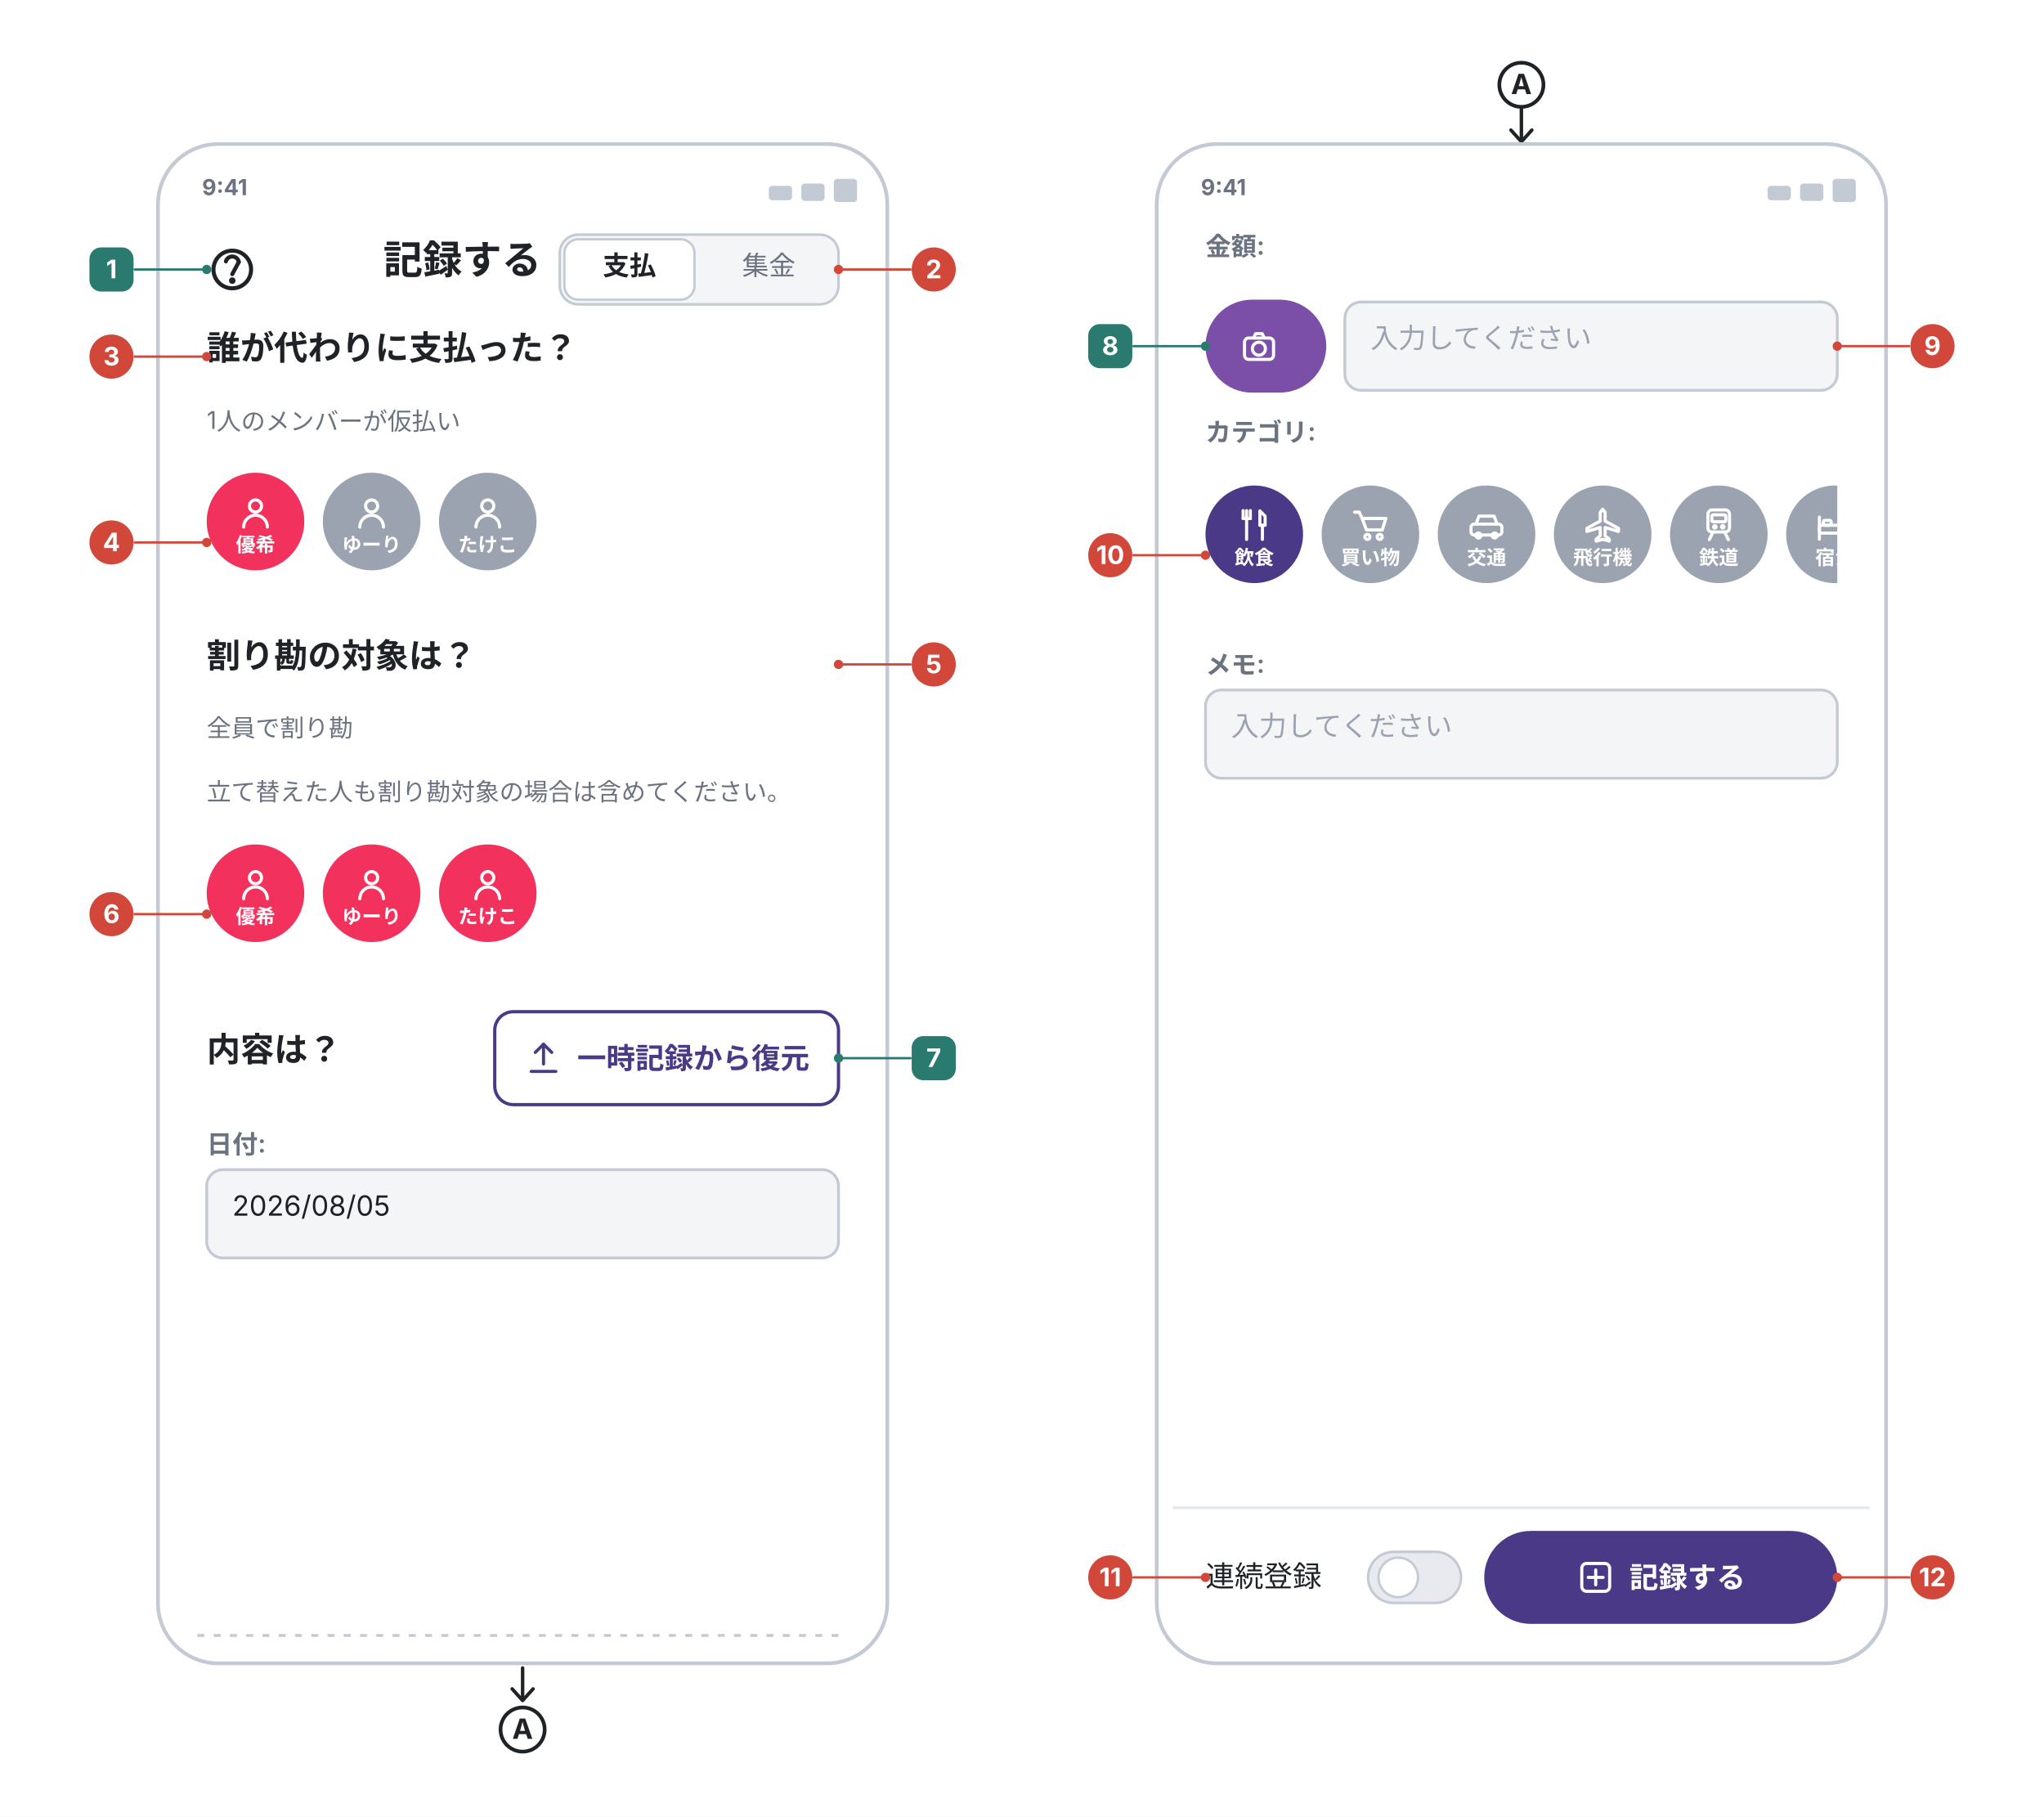
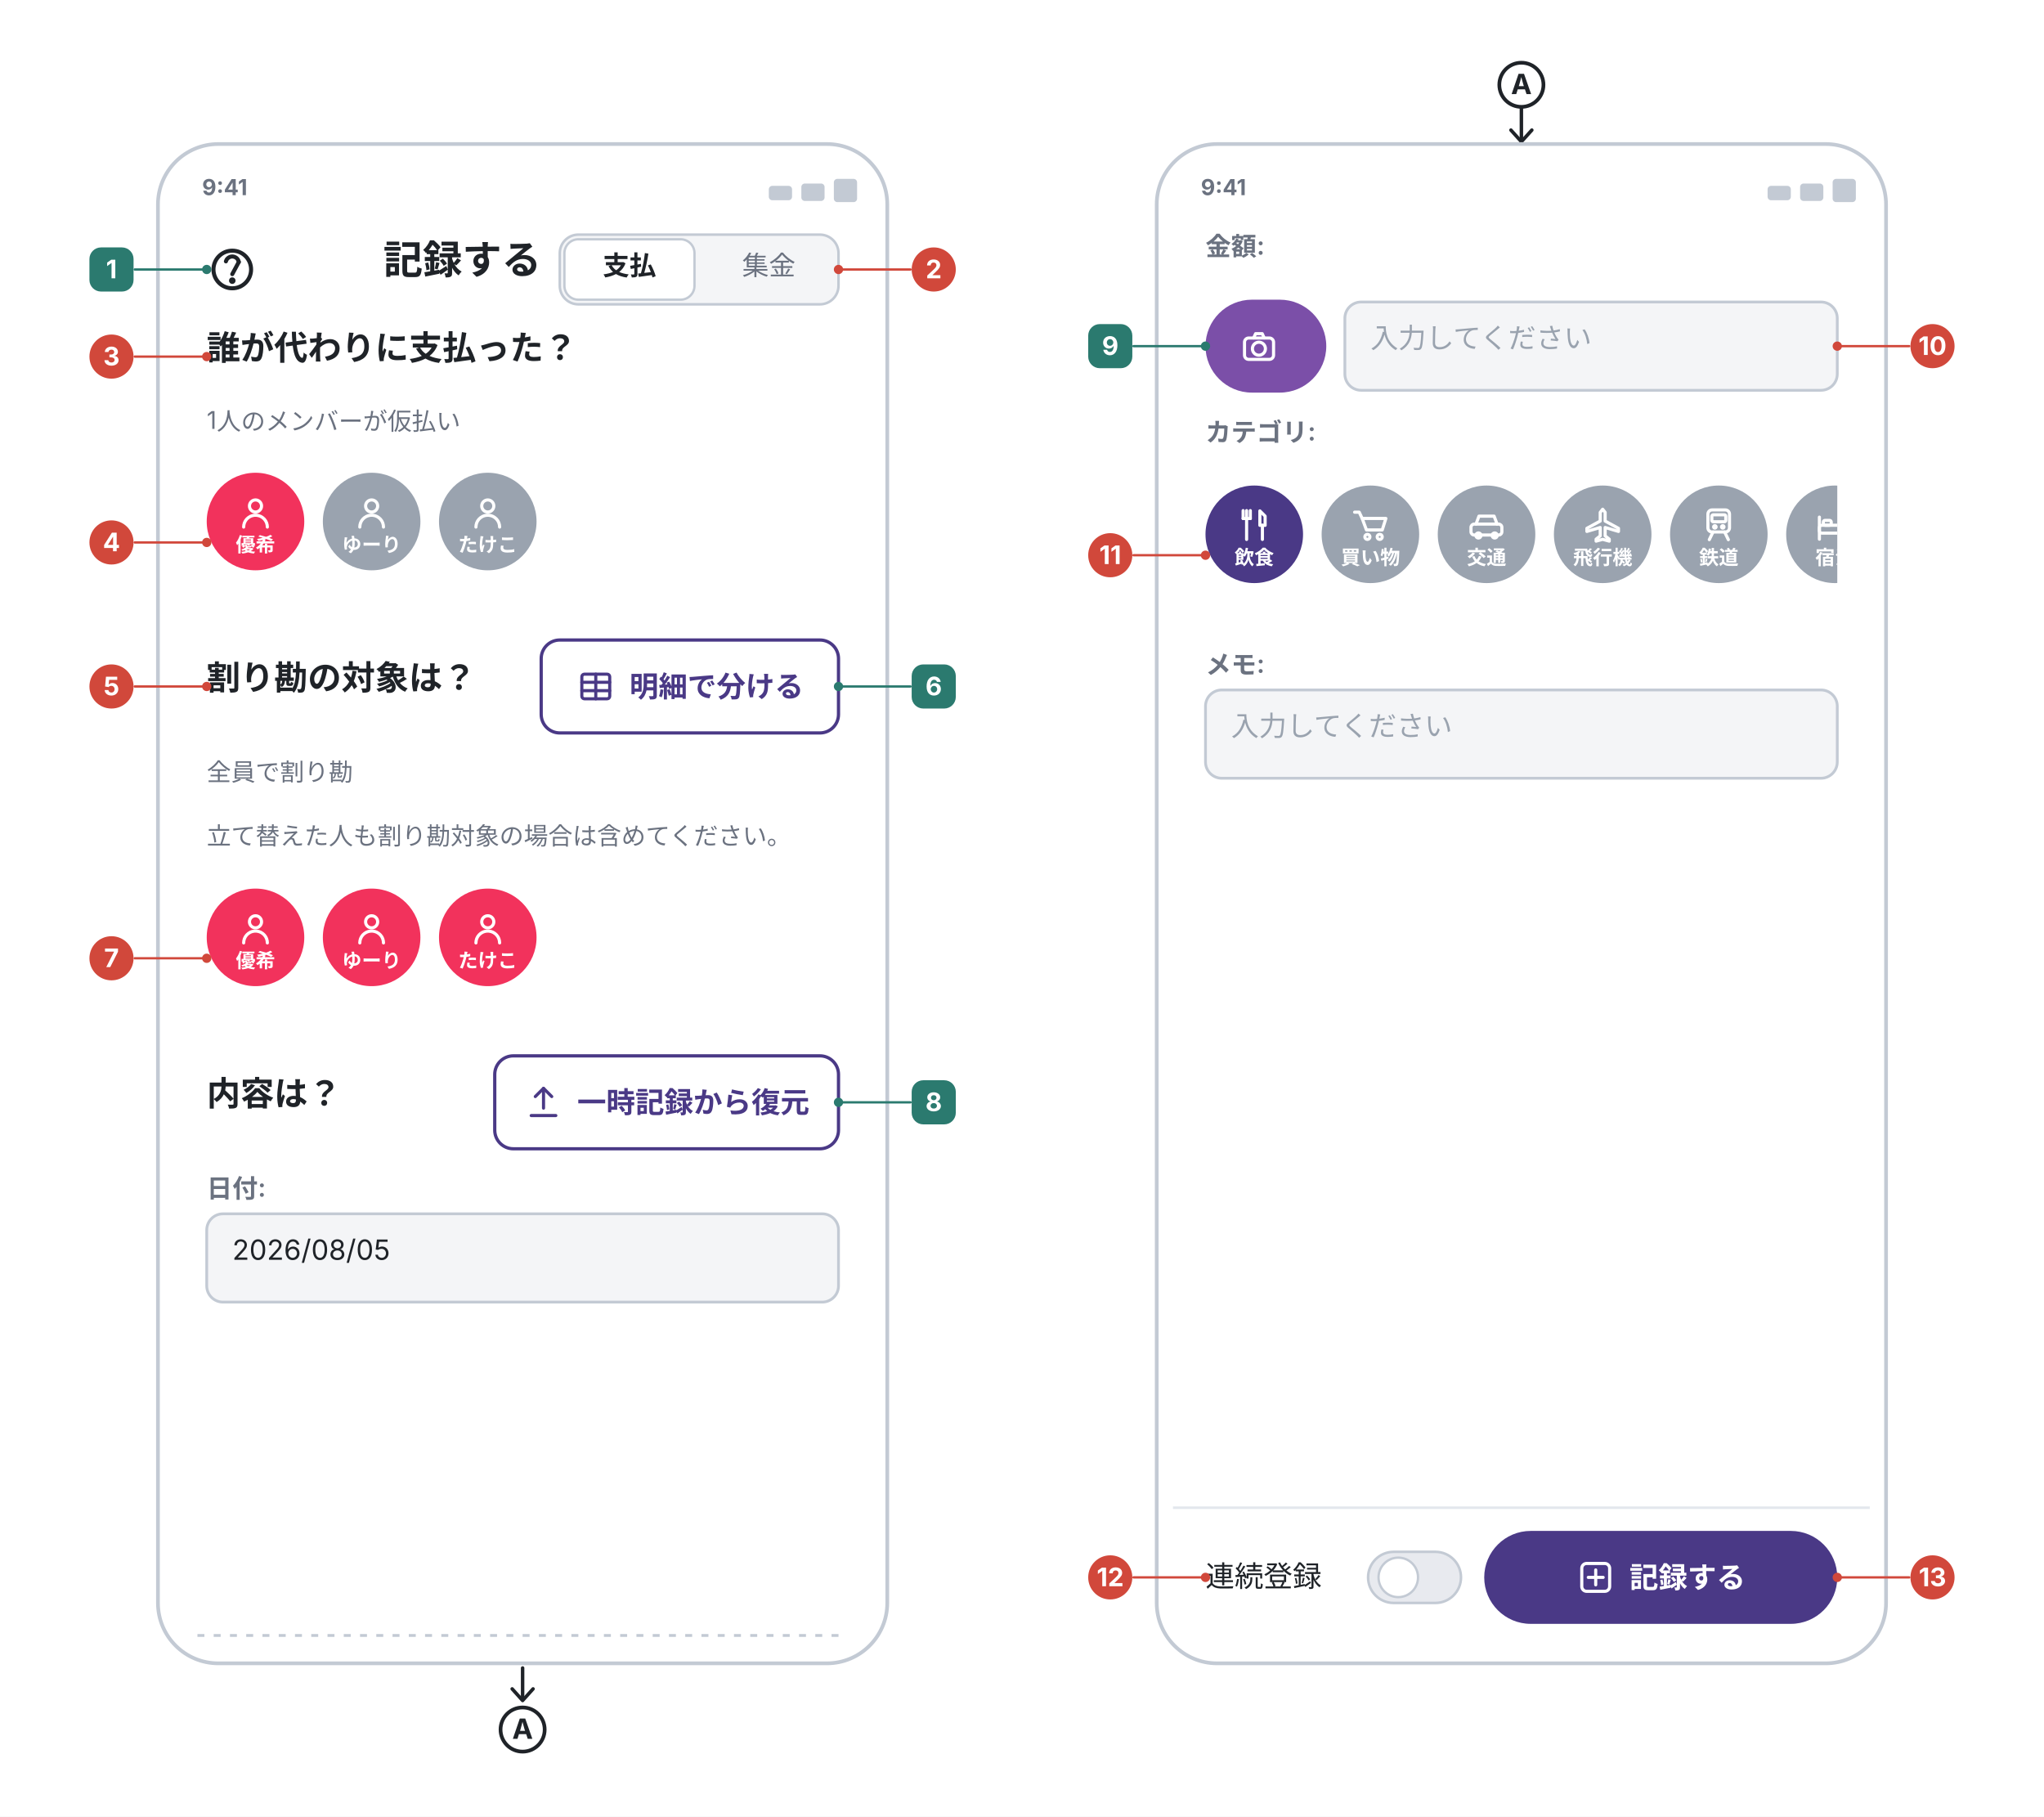
<svg xmlns="http://www.w3.org/2000/svg" width="880" height="782" viewBox="0 0 880 782">
  <rect x="0" y="0" width="880" height="782" fill="#ffffff" />
  <rect x="68.0" y="62.0" width="314.0" height="654.0" fill="#ffffff" rx="26.0" stroke="#c3cad4" stroke-width="1.6" />
  <defs>
    <clipPath id="s0">
      <rect x="75.0" y="69.0" width="300.0" height="640.0" rx="19.0" />
    </clipPath>
  </defs>
  <g clip-path="url(#s0)">
    <rect x="75.0" y="69.0" width="300.0" height="640.0" fill="#ffffff" />
    <text x="87.0" y="84.0" font-size="9.5" fill="#6b7280" font-family="-apple-system, BlinkMacSystemFont, 'Hiragino Sans', 'Noto Sans JP', 'Yu Gothic', 'Segoe UI', sans-serif" font-weight="700">9:41</text>
    <rect x="331.0" y="80.0" width="10.0" height="6.2" fill="#c3cad4" rx="1.5" />
    <rect x="345.0" y="79.0" width="10.0" height="7.5" fill="#c3cad4" rx="1.5" />
    <rect x="359.0" y="77.0" width="10.0" height="10.0" fill="#c3cad4" rx="1.5" />
    <defs>
      <clipPath id="c1">
        <rect x="75.0" y="91.0" width="300.0" height="618.0" rx="0.0" />
      </clipPath>
    </defs>
    <g clip-path="url(#c1)">
      <circle cx="100.0" cy="116.0" r="8.1" fill="none" stroke="#1f2328" stroke-width="1.742" />
      <path d="M97.26,112.51 L97.45,112.00 L97.73,111.53 L98.11,111.13 L98.55,110.81 L99.04,110.57 L99.58,110.44 L100.12,110.41 L100.67,110.49 L101.18,110.67 L101.66,110.94 L102.07,111.30 L102.41,111.74 L102.65,112.23 L102.80,112.76" fill="none" stroke="#1f2328" stroke-width="1.742" stroke-linecap="round" stroke-linejoin="round" />
      <line x1="102.8" y1="112.8" x2="100.0" y2="118.0" stroke="#1f2328" stroke-width="1.742" stroke-linecap="round" />
      <circle cx="100.0" cy="120.8" r="0.9" fill="#1f2328" stroke="#1f2328" stroke-width="1.045" />
      <text x="165.0" y="117.9" font-size="17.0" fill="#1f2328" font-family="-apple-system, BlinkMacSystemFont, 'Hiragino Sans', 'Noto Sans JP', 'Yu Gothic', 'Segoe UI', sans-serif" font-weight="700">記録する</text>
      <rect x="241.0" y="101.0" width="120.0" height="30.0" fill="#f4f5f7" rx="8.0" stroke="#c3cad4" stroke-width="1.1" />
      <rect x="243.0" y="103.0" width="56.0" height="26.0" fill="#ffffff" rx="6.0" stroke="#c3cad4" stroke-width="1.0" />
      <text x="271.0" y="118.4" font-size="11.5" fill="#1f2328" font-family="-apple-system, BlinkMacSystemFont, 'Hiragino Sans', 'Noto Sans JP', 'Yu Gothic', 'Segoe UI', sans-serif" font-weight="600" text-anchor="middle">支払</text>
      <text x="331.0" y="118.4" font-size="11.5" fill="#6b7280" font-family="-apple-system, BlinkMacSystemFont, 'Hiragino Sans', 'Noto Sans JP', 'Yu Gothic', 'Segoe UI', sans-serif" font-weight="400" text-anchor="middle">集金</text>
      <text x="89.0" y="154.9" font-size="14.5" fill="#1f2328" font-family="-apple-system, BlinkMacSystemFont, 'Hiragino Sans', 'Noto Sans JP', 'Yu Gothic', 'Segoe UI', sans-serif" font-weight="700">誰が代わりに支払った？</text>
      <text x="89.0" y="184.6" font-size="10.5" fill="#6b7280" font-family="-apple-system, BlinkMacSystemFont, 'Hiragino Sans', 'Noto Sans JP', 'Yu Gothic', 'Segoe UI', sans-serif" font-weight="400">1人のメンバーが仮払い</text>
      <defs>
        <clipPath id="h2">
          <rect x="89.0" y="201.5" width="272.0" height="64.0" rx="0.0" />
        </clipPath>
      </defs>
      <g clip-path="url(#h2)">
        <circle cx="110.0" cy="224.5" r="21.0" fill="#f2325c" />
        <circle cx="110.0" cy="217.8" r="2.6" fill="none" stroke="#ffffff" stroke-width="1.346" />
        <path d="M104.90,226.88 L104.99,225.94 L105.24,225.03 L105.66,224.19 L106.23,223.44 L106.93,222.81 L107.73,222.31 L108.60,221.97 L109.53,221.80 L110.47,221.80 L111.40,221.97 L112.27,222.31 L113.07,222.81 L113.77,223.44 L114.34,224.19 L114.76,225.03 L115.01,225.94 L115.10,226.88" fill="none" stroke="#ffffff" stroke-width="1.346" stroke-linecap="round" stroke-linejoin="round" />
        <text x="110.0" y="237.5" font-size="8.5" fill="#ffffff" font-family="-apple-system, BlinkMacSystemFont, 'Hiragino Sans', 'Noto Sans JP', 'Yu Gothic', 'Segoe UI', sans-serif" font-weight="600" text-anchor="middle">優希</text>
        <circle cx="160.0" cy="224.5" r="21.0" fill="#9aa3af" />
        <circle cx="160.0" cy="217.8" r="2.6" fill="none" stroke="#ffffff" stroke-width="1.346" />
        <path d="M154.90,226.88 L154.99,225.94 L155.24,225.03 L155.66,224.19 L156.23,223.44 L156.93,222.81 L157.73,222.31 L158.60,221.97 L159.53,221.80 L160.47,221.80 L161.40,221.97 L162.27,222.31 L163.07,222.81 L163.77,223.44 L164.34,224.19 L164.76,225.03 L165.01,225.94 L165.10,226.88" fill="none" stroke="#ffffff" stroke-width="1.346" stroke-linecap="round" stroke-linejoin="round" />
        <text x="160.0" y="237.5" font-size="8.5" fill="#ffffff" font-family="-apple-system, BlinkMacSystemFont, 'Hiragino Sans', 'Noto Sans JP', 'Yu Gothic', 'Segoe UI', sans-serif" font-weight="600" text-anchor="middle">ゆーり</text>
        <circle cx="210.0" cy="224.5" r="21.0" fill="#9aa3af" />
        <circle cx="210.0" cy="217.8" r="2.6" fill="none" stroke="#ffffff" stroke-width="1.346" />
        <path d="M204.90,226.88 L204.99,225.94 L205.24,225.03 L205.66,224.19 L206.23,223.44 L206.93,222.81 L207.73,222.31 L208.60,221.97 L209.53,221.80 L210.47,221.80 L211.40,221.97 L212.27,222.31 L213.07,222.81 L213.77,223.44 L214.34,224.19 L214.76,225.03 L215.01,225.94 L215.10,226.88" fill="none" stroke="#ffffff" stroke-width="1.346" stroke-linecap="round" stroke-linejoin="round" />
        <text x="210.0" y="237.5" font-size="8.5" fill="#ffffff" font-family="-apple-system, BlinkMacSystemFont, 'Hiragino Sans', 'Noto Sans JP', 'Yu Gothic', 'Segoe UI', sans-serif" font-weight="600" text-anchor="middle">たけこ</text>
      </g>
-       <text x="89.0" y="287.4" font-size="14.5" fill="#1f2328" font-family="-apple-system, BlinkMacSystemFont, 'Hiragino Sans', 'Noto Sans JP', 'Yu Gothic', 'Segoe UI', sans-serif" font-weight="700">割り勘の対象は？</text>
-       <text x="89.0" y="317.1" font-size="10.5" fill="#6b7280" font-family="-apple-system, BlinkMacSystemFont, 'Hiragino Sans', 'Noto Sans JP', 'Yu Gothic', 'Segoe UI', sans-serif" font-weight="400">全員で割り勘</text>
-       <text x="89.0" y="344.6" font-size="10.5" fill="#6b7280" font-family="-apple-system, BlinkMacSystemFont, 'Hiragino Sans', 'Noto Sans JP', 'Yu Gothic', 'Segoe UI', sans-serif" font-weight="400">立て替えた人も割り勘対象の場合は含めてください。</text>
+       <text x="89.0" y="296.9" font-size="14.5" fill="#1f2328" font-family="-apple-system, BlinkMacSystemFont, 'Hiragino Sans', 'Noto Sans JP', 'Yu Gothic', 'Segoe UI', sans-serif" font-weight="700">割り勘の対象は？</text>
+       <rect x="233.0" y="275.5" width="128.0" height="40.0" fill="#ffffff" rx="8.0" stroke="#4A3986" stroke-width="1.4" />
+       <rect x="250.5" y="290.2" width="12.0" height="10.6" fill="none" rx="1.1" stroke="#4A3986" stroke-width="1.346" />
+       <line x1="250.5" y1="293.7" x2="262.5" y2="293.7" stroke="#4A3986" stroke-width="1.346" stroke-linecap="round" />
+       <line x1="250.5" y1="297.3" x2="262.5" y2="297.3" stroke="#4A3986" stroke-width="1.346" stroke-linecap="round" />
+       <line x1="256.5" y1="290.2" x2="256.5" y2="300.8" stroke="#4A3986" stroke-width="1.346" stroke-linecap="round" />
+       <text x="271.0" y="300.0" font-size="12.5" fill="#4A3986" font-family="-apple-system, BlinkMacSystemFont, 'Hiragino Sans', 'Noto Sans JP', 'Yu Gothic', 'Segoe UI', sans-serif" font-weight="600">明細で分ける</text>
+       <text x="89.0" y="336.1" font-size="10.5" fill="#6b7280" font-family="-apple-system, BlinkMacSystemFont, 'Hiragino Sans', 'Noto Sans JP', 'Yu Gothic', 'Segoe UI', sans-serif" font-weight="400">全員で割り勘</text>
+       <text x="89.0" y="363.6" font-size="10.5" fill="#6b7280" font-family="-apple-system, BlinkMacSystemFont, 'Hiragino Sans', 'Noto Sans JP', 'Yu Gothic', 'Segoe UI', sans-serif" font-weight="400">立て替えた人も割り勘対象の場合は含めてください。</text>
      <defs>
        <clipPath id="h3">
-           <rect x="89.0" y="361.5" width="272.0" height="64.0" rx="0.0" />
+           <rect x="89.0" y="380.5" width="272.0" height="64.0" rx="0.0" />
        </clipPath>
      </defs>
      <g clip-path="url(#h3)">
-         <circle cx="110.0" cy="384.5" r="21.0" fill="#f2325c" />
-         <circle cx="110.0" cy="377.8" r="2.6" fill="none" stroke="#ffffff" stroke-width="1.346" />
-         <path d="M104.90,386.88 L104.99,385.94 L105.24,385.03 L105.66,384.19 L106.23,383.44 L106.93,382.81 L107.73,382.31 L108.60,381.97 L109.53,381.80 L110.47,381.80 L111.40,381.97 L112.27,382.31 L113.07,382.81 L113.77,383.44 L114.34,384.19 L114.76,385.03 L115.01,385.94 L115.10,386.88" fill="none" stroke="#ffffff" stroke-width="1.346" stroke-linecap="round" stroke-linejoin="round" />
-         <text x="110.0" y="397.5" font-size="8.5" fill="#ffffff" font-family="-apple-system, BlinkMacSystemFont, 'Hiragino Sans', 'Noto Sans JP', 'Yu Gothic', 'Segoe UI', sans-serif" font-weight="600" text-anchor="middle">優希</text>
-         <circle cx="160.0" cy="384.5" r="21.0" fill="#f2325c" />
-         <circle cx="160.0" cy="377.8" r="2.6" fill="none" stroke="#ffffff" stroke-width="1.346" />
-         <path d="M154.90,386.88 L154.99,385.94 L155.24,385.03 L155.66,384.19 L156.23,383.44 L156.93,382.81 L157.73,382.31 L158.60,381.97 L159.53,381.80 L160.47,381.80 L161.40,381.97 L162.27,382.31 L163.07,382.81 L163.77,383.44 L164.34,384.19 L164.76,385.03 L165.01,385.94 L165.10,386.88" fill="none" stroke="#ffffff" stroke-width="1.346" stroke-linecap="round" stroke-linejoin="round" />
-         <text x="160.0" y="397.5" font-size="8.5" fill="#ffffff" font-family="-apple-system, BlinkMacSystemFont, 'Hiragino Sans', 'Noto Sans JP', 'Yu Gothic', 'Segoe UI', sans-serif" font-weight="600" text-anchor="middle">ゆーり</text>
-         <circle cx="210.0" cy="384.5" r="21.0" fill="#f2325c" />
-         <circle cx="210.0" cy="377.8" r="2.6" fill="none" stroke="#ffffff" stroke-width="1.346" />
-         <path d="M204.90,386.88 L204.99,385.94 L205.24,385.03 L205.66,384.19 L206.23,383.44 L206.93,382.81 L207.73,382.31 L208.60,381.97 L209.53,381.80 L210.47,381.80 L211.40,381.97 L212.27,382.31 L213.07,382.81 L213.77,383.44 L214.34,384.19 L214.76,385.03 L215.01,385.94 L215.10,386.88" fill="none" stroke="#ffffff" stroke-width="1.346" stroke-linecap="round" stroke-linejoin="round" />
-         <text x="210.0" y="397.5" font-size="8.5" fill="#ffffff" font-family="-apple-system, BlinkMacSystemFont, 'Hiragino Sans', 'Noto Sans JP', 'Yu Gothic', 'Segoe UI', sans-serif" font-weight="600" text-anchor="middle">たけこ</text>
+         <circle cx="110.0" cy="403.5" r="21.0" fill="#f2325c" />
+         <circle cx="110.0" cy="396.8" r="2.6" fill="none" stroke="#ffffff" stroke-width="1.346" />
+         <path d="M104.90,405.88 L104.99,404.94 L105.24,404.03 L105.66,403.19 L106.23,402.44 L106.93,401.81 L107.73,401.31 L108.60,400.97 L109.53,400.80 L110.47,400.80 L111.40,400.97 L112.27,401.31 L113.07,401.81 L113.77,402.44 L114.34,403.19 L114.76,404.03 L115.01,404.94 L115.10,405.88" fill="none" stroke="#ffffff" stroke-width="1.346" stroke-linecap="round" stroke-linejoin="round" />
+         <text x="110.0" y="416.5" font-size="8.5" fill="#ffffff" font-family="-apple-system, BlinkMacSystemFont, 'Hiragino Sans', 'Noto Sans JP', 'Yu Gothic', 'Segoe UI', sans-serif" font-weight="600" text-anchor="middle">優希</text>
+         <circle cx="160.0" cy="403.5" r="21.0" fill="#f2325c" />
+         <circle cx="160.0" cy="396.8" r="2.6" fill="none" stroke="#ffffff" stroke-width="1.346" />
+         <path d="M154.90,405.88 L154.99,404.94 L155.24,404.03 L155.66,403.19 L156.23,402.44 L156.93,401.81 L157.73,401.31 L158.60,400.97 L159.53,400.80 L160.47,400.80 L161.40,400.97 L162.27,401.31 L163.07,401.81 L163.77,402.44 L164.34,403.19 L164.76,404.03 L165.01,404.94 L165.10,405.88" fill="none" stroke="#ffffff" stroke-width="1.346" stroke-linecap="round" stroke-linejoin="round" />
+         <text x="160.0" y="416.5" font-size="8.5" fill="#ffffff" font-family="-apple-system, BlinkMacSystemFont, 'Hiragino Sans', 'Noto Sans JP', 'Yu Gothic', 'Segoe UI', sans-serif" font-weight="600" text-anchor="middle">ゆーり</text>
+         <circle cx="210.0" cy="403.5" r="21.0" fill="#f2325c" />
+         <circle cx="210.0" cy="396.8" r="2.6" fill="none" stroke="#ffffff" stroke-width="1.346" />
+         <path d="M204.90,405.88 L204.99,404.94 L205.24,404.03 L205.66,403.19 L206.23,402.44 L206.93,401.81 L207.73,401.31 L208.60,400.97 L209.53,400.80 L210.47,400.80 L211.40,400.97 L212.27,401.31 L213.07,401.81 L213.77,402.44 L214.34,403.19 L214.76,404.03 L215.01,404.94 L215.10,405.88" fill="none" stroke="#ffffff" stroke-width="1.346" stroke-linecap="round" stroke-linejoin="round" />
+         <text x="210.0" y="416.5" font-size="8.5" fill="#ffffff" font-family="-apple-system, BlinkMacSystemFont, 'Hiragino Sans', 'Noto Sans JP', 'Yu Gothic', 'Segoe UI', sans-serif" font-weight="600" text-anchor="middle">たけこ</text>
      </g>
-       <text x="89.0" y="456.9" font-size="14.5" fill="#1f2328" font-family="-apple-system, BlinkMacSystemFont, 'Hiragino Sans', 'Noto Sans JP', 'Yu Gothic', 'Segoe UI', sans-serif" font-weight="700">内容は？</text>
-       <rect x="213.0" y="435.5" width="148.0" height="40.0" fill="#ffffff" rx="8.0" stroke="#4A3986" stroke-width="1.4" />
-       <line x1="234.0" y1="458.0" x2="234.0" y2="449.5" stroke="#4A3986" stroke-width="1.346" stroke-linecap="round" />
-       <path d="M230.46,453.02 L234.00,449.48 L237.54,453.02" fill="none" stroke="#4A3986" stroke-width="1.346" stroke-linecap="round" stroke-linejoin="round" />
-       <line x1="228.7" y1="461.2" x2="239.3" y2="461.2" stroke="#4A3986" stroke-width="1.346" stroke-linecap="round" />
-       <text x="248.5" y="460.0" font-size="12.5" fill="#4A3986" font-family="-apple-system, BlinkMacSystemFont, 'Hiragino Sans', 'Noto Sans JP', 'Yu Gothic', 'Segoe UI', sans-serif" font-weight="600">一時記録から復元</text>
-       <text x="89.0" y="496.5" font-size="11" fill="#6b7280" font-family="-apple-system, BlinkMacSystemFont, 'Hiragino Sans', 'Noto Sans JP', 'Yu Gothic', 'Segoe UI', sans-serif" font-weight="600">日付:</text>
-       <rect x="89.0" y="503.5" width="272.0" height="38.0" fill="#f4f5f7" rx="7.0" stroke="#c3cad4" stroke-width="1.2" />
-       <text x="100.0" y="523.3" font-size="12" fill="#1f2328" font-family="-apple-system, BlinkMacSystemFont, 'Hiragino Sans', 'Noto Sans JP', 'Yu Gothic', 'Segoe UI', sans-serif" font-weight="400">2026/08/05</text>
+       <text x="89.0" y="475.9" font-size="14.5" fill="#1f2328" font-family="-apple-system, BlinkMacSystemFont, 'Hiragino Sans', 'Noto Sans JP', 'Yu Gothic', 'Segoe UI', sans-serif" font-weight="700">内容は？</text>
+       <rect x="213.0" y="454.5" width="148.0" height="40.0" fill="#ffffff" rx="8.0" stroke="#4A3986" stroke-width="1.4" />
+       <line x1="234.0" y1="477.0" x2="234.0" y2="468.5" stroke="#4A3986" stroke-width="1.346" stroke-linecap="round" />
+       <path d="M230.46,472.02 L234.00,468.48 L237.54,472.02" fill="none" stroke="#4A3986" stroke-width="1.346" stroke-linecap="round" stroke-linejoin="round" />
+       <line x1="228.7" y1="480.2" x2="239.3" y2="480.2" stroke="#4A3986" stroke-width="1.346" stroke-linecap="round" />
+       <text x="248.5" y="479.0" font-size="12.5" fill="#4A3986" font-family="-apple-system, BlinkMacSystemFont, 'Hiragino Sans', 'Noto Sans JP', 'Yu Gothic', 'Segoe UI', sans-serif" font-weight="600">一時記録から復元</text>
+       <text x="89.0" y="515.5" font-size="11" fill="#6b7280" font-family="-apple-system, BlinkMacSystemFont, 'Hiragino Sans', 'Noto Sans JP', 'Yu Gothic', 'Segoe UI', sans-serif" font-weight="600">日付:</text>
+       <rect x="89.0" y="522.5" width="272.0" height="38.0" fill="#f4f5f7" rx="7.0" stroke="#c3cad4" stroke-width="1.2" />
+       <text x="100.0" y="542.3" font-size="12" fill="#1f2328" font-family="-apple-system, BlinkMacSystemFont, 'Hiragino Sans', 'Noto Sans JP', 'Yu Gothic', 'Segoe UI', sans-serif" font-weight="400">2026/08/05</text>
    </g>
    <line x1="85.0" y1="704.0" x2="365.0" y2="704.0" stroke="#c3cad4" stroke-width="1.2" stroke-linecap="butt" stroke-dasharray="3 4" />
  </g>
  <path d="M361.0,116.0 H390.0 V116.0 H392.0" fill="none" stroke="#d1483b" stroke-width="1.0" stroke-linecap="round" stroke-linejoin="round" />
  <circle cx="361.0" cy="116.0" r="2.0" fill="#d1483b" />
  <circle cx="402.0" cy="116.0" r="9.5" fill="#d1483b" />
  <text x="402.0" y="119.8" font-size="11" fill="#ffffff" font-family="-apple-system, BlinkMacSystemFont, 'Hiragino Sans', 'Noto Sans JP', 'Yu Gothic', 'Segoe UI', sans-serif" font-weight="700" text-anchor="middle">2</text>
-   <path d="M361.0,286.0 H390.0 V286.0 H392.0" fill="none" stroke="#d1483b" stroke-width="1.0" stroke-linecap="round" stroke-linejoin="round" />
-   <circle cx="361.0" cy="286.0" r="2.0" fill="#d1483b" />
-   <circle cx="402.0" cy="286.0" r="9.5" fill="#d1483b" />
-   <text x="402.0" y="289.8" font-size="11" fill="#ffffff" font-family="-apple-system, BlinkMacSystemFont, 'Hiragino Sans', 'Noto Sans JP', 'Yu Gothic', 'Segoe UI', sans-serif" font-weight="700" text-anchor="middle">5</text>
-   <path d="M361.0,455.5 H390.0 V455.5 H392.0" fill="none" stroke="#2b7a6f" stroke-width="1.0" stroke-linecap="round" stroke-linejoin="round" />
-   <circle cx="361.0" cy="455.5" r="2.0" fill="#2b7a6f" />
-   <rect x="392.5" y="446.0" width="19.0" height="19.0" fill="#2b7a6f" rx="5.0" />
-   <text x="402.0" y="459.3" font-size="11" fill="#ffffff" font-family="-apple-system, BlinkMacSystemFont, 'Hiragino Sans', 'Noto Sans JP', 'Yu Gothic', 'Segoe UI', sans-serif" font-weight="700" text-anchor="middle">7</text>
+   <path d="M361.0,295.5 H390.0 V295.5 H392.0" fill="none" stroke="#2b7a6f" stroke-width="1.0" stroke-linecap="round" stroke-linejoin="round" />
+   <circle cx="361.0" cy="295.5" r="2.0" fill="#2b7a6f" />
+   <rect x="392.5" y="286.0" width="19.0" height="19.0" fill="#2b7a6f" rx="5.0" />
+   <text x="402.0" y="299.3" font-size="11" fill="#ffffff" font-family="-apple-system, BlinkMacSystemFont, 'Hiragino Sans', 'Noto Sans JP', 'Yu Gothic', 'Segoe UI', sans-serif" font-weight="700" text-anchor="middle">6</text>
+   <path d="M361.0,474.5 H390.0 V474.5 H392.0" fill="none" stroke="#2b7a6f" stroke-width="1.0" stroke-linecap="round" stroke-linejoin="round" />
+   <circle cx="361.0" cy="474.5" r="2.0" fill="#2b7a6f" />
+   <rect x="392.5" y="465.0" width="19.0" height="19.0" fill="#2b7a6f" rx="5.0" />
+   <text x="402.0" y="478.3" font-size="11" fill="#ffffff" font-family="-apple-system, BlinkMacSystemFont, 'Hiragino Sans', 'Noto Sans JP', 'Yu Gothic', 'Segoe UI', sans-serif" font-weight="700" text-anchor="middle">8</text>
  <path d="M89.0,116.0 H60.0 V116.0 H58.0" fill="none" stroke="#2b7a6f" stroke-width="1.0" stroke-linecap="round" stroke-linejoin="round" />
  <circle cx="89.0" cy="116.0" r="2.0" fill="#2b7a6f" />
  <rect x="38.5" y="106.5" width="19.0" height="19.0" fill="#2b7a6f" rx="5.0" />
  <text x="48.0" y="119.8" font-size="11" fill="#ffffff" font-family="-apple-system, BlinkMacSystemFont, 'Hiragino Sans', 'Noto Sans JP', 'Yu Gothic', 'Segoe UI', sans-serif" font-weight="700" text-anchor="middle">1</text>
  <path d="M89.0,153.5 H60.0 V153.5 H58.0" fill="none" stroke="#d1483b" stroke-width="1.0" stroke-linecap="round" stroke-linejoin="round" />
  <circle cx="89.0" cy="153.5" r="2.0" fill="#d1483b" />
  <circle cx="48.0" cy="153.5" r="9.5" fill="#d1483b" />
  <text x="48.0" y="157.3" font-size="11" fill="#ffffff" font-family="-apple-system, BlinkMacSystemFont, 'Hiragino Sans', 'Noto Sans JP', 'Yu Gothic', 'Segoe UI', sans-serif" font-weight="700" text-anchor="middle">3</text>
  <path d="M89.0,233.5 H60.0 V233.5 H58.0" fill="none" stroke="#d1483b" stroke-width="1.0" stroke-linecap="round" stroke-linejoin="round" />
  <circle cx="89.0" cy="233.5" r="2.0" fill="#d1483b" />
  <circle cx="48.0" cy="233.5" r="9.5" fill="#d1483b" />
  <text x="48.0" y="237.3" font-size="11" fill="#ffffff" font-family="-apple-system, BlinkMacSystemFont, 'Hiragino Sans', 'Noto Sans JP', 'Yu Gothic', 'Segoe UI', sans-serif" font-weight="700" text-anchor="middle">4</text>
-   <path d="M89.0,393.5 H60.0 V393.5 H58.0" fill="none" stroke="#d1483b" stroke-width="1.0" stroke-linecap="round" stroke-linejoin="round" />
-   <circle cx="89.0" cy="393.5" r="2.0" fill="#d1483b" />
-   <circle cx="48.0" cy="393.5" r="9.5" fill="#d1483b" />
-   <text x="48.0" y="397.3" font-size="11" fill="#ffffff" font-family="-apple-system, BlinkMacSystemFont, 'Hiragino Sans', 'Noto Sans JP', 'Yu Gothic', 'Segoe UI', sans-serif" font-weight="700" text-anchor="middle">6</text>
+   <path d="M89.0,295.5 H60.0 V295.5 H58.0" fill="none" stroke="#d1483b" stroke-width="1.0" stroke-linecap="round" stroke-linejoin="round" />
+   <circle cx="89.0" cy="295.5" r="2.0" fill="#d1483b" />
+   <circle cx="48.0" cy="295.5" r="9.5" fill="#d1483b" />
+   <text x="48.0" y="299.3" font-size="11" fill="#ffffff" font-family="-apple-system, BlinkMacSystemFont, 'Hiragino Sans', 'Noto Sans JP', 'Yu Gothic', 'Segoe UI', sans-serif" font-weight="700" text-anchor="middle">5</text>
+   <path d="M89.0,412.5 H60.0 V412.5 H58.0" fill="none" stroke="#d1483b" stroke-width="1.0" stroke-linecap="round" stroke-linejoin="round" />
+   <circle cx="89.0" cy="412.5" r="2.0" fill="#d1483b" />
+   <circle cx="48.0" cy="412.5" r="9.5" fill="#d1483b" />
+   <text x="48.0" y="416.3" font-size="11" fill="#ffffff" font-family="-apple-system, BlinkMacSystemFont, 'Hiragino Sans', 'Noto Sans JP', 'Yu Gothic', 'Segoe UI', sans-serif" font-weight="700" text-anchor="middle">7</text>
  <line x1="225.0" y1="718.0" x2="225.0" y2="731.0" stroke="#1f2328" stroke-width="1.5" stroke-linecap="round" />
  <path d="M220.5,727.0 L225.0,732.0 L229.5,727.0" fill="none" stroke="#1f2328" stroke-width="1.5" stroke-linecap="round" stroke-linejoin="round" />
  <circle cx="225.0" cy="744.5" r="9.5" fill="#ffffff" stroke="#1f2328" stroke-width="1.6" />
  <text x="225.0" y="748.5" font-size="12" fill="#1f2328" font-family="-apple-system, BlinkMacSystemFont, 'Hiragino Sans', 'Noto Sans JP', 'Yu Gothic', 'Segoe UI', sans-serif" font-weight="700" text-anchor="middle">A</text>
  <line x1="655.0" y1="46.0" x2="655.0" y2="61.0" stroke="#1f2328" stroke-width="1.5" stroke-linecap="round" />
  <path d="M650.5,56.0 L655.0,61.0 L659.5,56.0" fill="none" stroke="#1f2328" stroke-width="1.5" stroke-linecap="round" stroke-linejoin="round" />
  <circle cx="655.0" cy="36.5" r="9.5" fill="#ffffff" stroke="#1f2328" stroke-width="1.6" />
  <text x="655.0" y="40.5" font-size="12" fill="#1f2328" font-family="-apple-system, BlinkMacSystemFont, 'Hiragino Sans', 'Noto Sans JP', 'Yu Gothic', 'Segoe UI', sans-serif" font-weight="700" text-anchor="middle">A</text>
  <rect x="498.0" y="62.0" width="314.0" height="654.0" fill="#ffffff" rx="26.0" stroke="#c3cad4" stroke-width="1.6" />
  <defs>
    <clipPath id="s100">
      <rect x="505.0" y="69.0" width="300.0" height="640.0" rx="19.0" />
    </clipPath>
  </defs>
  <g clip-path="url(#s100)">
    <rect x="505.0" y="69.0" width="300.0" height="640.0" fill="#ffffff" />
    <text x="517.0" y="84.0" font-size="9.5" fill="#6b7280" font-family="-apple-system, BlinkMacSystemFont, 'Hiragino Sans', 'Noto Sans JP', 'Yu Gothic', 'Segoe UI', sans-serif" font-weight="700">9:41</text>
    <rect x="761.0" y="80.0" width="10.0" height="6.2" fill="#c3cad4" rx="1.5" />
    <rect x="775.0" y="79.0" width="10.0" height="7.5" fill="#c3cad4" rx="1.5" />
    <rect x="789.0" y="77.0" width="10.0" height="10.0" fill="#c3cad4" rx="1.5" />
    <defs>
      <clipPath id="c101">
        <rect x="505.0" y="91.0" width="300.0" height="558.0" rx="0.0" />
      </clipPath>
    </defs>
    <g clip-path="url(#c101)">
      <text x="519.0" y="110.0" font-size="11.0" fill="#6b7280" font-family="-apple-system, BlinkMacSystemFont, 'Hiragino Sans', 'Noto Sans JP', 'Yu Gothic', 'Segoe UI', sans-serif" font-weight="600">金額:</text>
      <rect x="519.0" y="129.0" width="52.0" height="40.0" fill="#7b4fa8" rx="20.0" />
      <rect x="535.8" y="145.5" width="12.5" height="9.2" fill="none" rx="1.8" stroke="#ffffff" stroke-width="1.346" />
      <circle cx="542.0" cy="150.1" r="2.8" fill="none" stroke="#ffffff" stroke-width="1.346" />
      <path d="M539.73,145.46 L540.58,143.62 L543.42,143.62 L544.27,145.46" fill="none" stroke="#ffffff" stroke-width="1.346" stroke-linecap="round" stroke-linejoin="round" />
      <text x="556.5" y="153.5" font-size="12.5" fill="#ffffff" font-family="-apple-system, BlinkMacSystemFont, 'Hiragino Sans', 'Noto Sans JP', 'Yu Gothic', 'Segoe UI', sans-serif" font-weight="600" />
      <rect x="579.0" y="130.0" width="212.0" height="38.0" fill="#f4f5f7" rx="7.0" stroke="#c3cad4" stroke-width="1.2" />
      <text x="590.0" y="149.8" font-size="12" fill="#9aa3af" font-family="-apple-system, BlinkMacSystemFont, 'Hiragino Sans', 'Noto Sans JP', 'Yu Gothic', 'Segoe UI', sans-serif" font-weight="400">入力してください</text>
      <text x="519.0" y="190.0" font-size="11.0" fill="#6b7280" font-family="-apple-system, BlinkMacSystemFont, 'Hiragino Sans', 'Noto Sans JP', 'Yu Gothic', 'Segoe UI', sans-serif" font-weight="600">カテゴリ:</text>
      <defs>
        <clipPath id="h102">
          <rect x="519.0" y="207.0" width="272.0" height="64.0" rx="0.0" />
        </clipPath>
      </defs>
      <g clip-path="url(#h102)">
        <circle cx="540.0" cy="230.0" r="21.0" fill="#4A3986" />
        <line x1="535.2" y1="219.8" x2="535.2" y2="223.2" stroke="#ffffff" stroke-width="1.346" stroke-linecap="round" />
        <line x1="536.7" y1="219.8" x2="536.7" y2="223.2" stroke="#ffffff" stroke-width="1.346" stroke-linecap="round" />
        <line x1="538.3" y1="219.8" x2="538.3" y2="223.2" stroke="#ffffff" stroke-width="1.346" stroke-linecap="round" />
        <line x1="535.2" y1="223.2" x2="538.3" y2="223.2" stroke="#ffffff" stroke-width="1.346" stroke-linecap="round" />
        <line x1="536.7" y1="223.2" x2="536.7" y2="232.2" stroke="#ffffff" stroke-width="1.346" stroke-linecap="round" />
        <path d="M542.41,219.91 L544.67,222.18 L544.67,226.14 L542.41,226.14 Z" fill="none" stroke="#ffffff" stroke-width="1.346" stroke-linecap="round" stroke-linejoin="round" />
        <line x1="543.5" y1="226.1" x2="543.5" y2="232.2" stroke="#ffffff" stroke-width="1.346" stroke-linecap="round" />
        <text x="540.0" y="243.0" font-size="8.5" fill="#ffffff" font-family="-apple-system, BlinkMacSystemFont, 'Hiragino Sans', 'Noto Sans JP', 'Yu Gothic', 'Segoe UI', sans-serif" font-weight="600" text-anchor="middle">飲食</text>
        <circle cx="590.0" cy="230.0" r="21.0" fill="#9aa3af" />
        <path d="M583.20,220.47 L585.18,220.47 L586.46,223.17" fill="none" stroke="#ffffff" stroke-width="1.346" stroke-linecap="round" stroke-linejoin="round" />
        <path d="M586.46,223.17 L596.66,223.17 L595.10,228.12 L588.30,228.12 Z" fill="none" stroke="#ffffff" stroke-width="1.346" stroke-linecap="round" stroke-linejoin="round" />
        <circle cx="588.7" cy="231.1" r="1.1" fill="none" stroke="#ffffff" stroke-width="1.346" />
        <circle cx="594.0" cy="231.1" r="1.1" fill="none" stroke="#ffffff" stroke-width="1.346" />
        <text x="590.0" y="243.0" font-size="8.5" fill="#ffffff" font-family="-apple-system, BlinkMacSystemFont, 'Hiragino Sans', 'Noto Sans JP', 'Yu Gothic', 'Segoe UI', sans-serif" font-weight="600" text-anchor="middle">買い物</text>
        <circle cx="640.0" cy="230.0" r="21.0" fill="#9aa3af" />
        <rect x="633.3" y="225.6" width="13.3" height="4.7" fill="none" rx="1.4" stroke="#ffffff" stroke-width="1.346" />
        <path d="M635.47,225.57 L636.74,222.18 L643.26,222.18 L644.53,225.57" fill="none" stroke="#ffffff" stroke-width="1.346" stroke-linecap="round" stroke-linejoin="round" />
        <circle cx="636.5" cy="230.5" r="1.1" fill="none" stroke="#ffffff" stroke-width="1.346" />
        <circle cx="643.5" cy="230.5" r="1.1" fill="none" stroke="#ffffff" stroke-width="1.346" />
        <text x="640.0" y="243.0" font-size="8.5" fill="#ffffff" font-family="-apple-system, BlinkMacSystemFont, 'Hiragino Sans', 'Noto Sans JP', 'Yu Gothic', 'Segoe UI', sans-serif" font-weight="600" text-anchor="middle">交通</text>
        <circle cx="690.0" cy="230.0" r="21.0" fill="#9aa3af" />
        <path d="M690.00,219.20 L691.06,220.55 L691.06,224.30 L696.80,227.42 L696.80,228.76 L691.06,227.06 L691.06,230.68 L692.83,232.09 L692.83,232.94 L690.00,232.16 L687.17,232.94 L687.17,232.09 L688.94,230.68 L688.94,227.06 L683.20,228.76 L683.20,227.42 L688.94,224.30 L688.94,220.55 Z" fill="none" stroke="#ffffff" stroke-width="1.346" stroke-linecap="round" stroke-linejoin="round" />
        <text x="690.0" y="243.0" font-size="8.5" fill="#ffffff" font-family="-apple-system, BlinkMacSystemFont, 'Hiragino Sans', 'Noto Sans JP', 'Yu Gothic', 'Segoe UI', sans-serif" font-weight="600" text-anchor="middle">飛行機</text>
        <circle cx="740.0" cy="230.0" r="21.0" fill="#9aa3af" />
        <rect x="735.3" y="219.5" width="9.3" height="9.5" fill="none" rx="1.8" stroke="#ffffff" stroke-width="1.346" />
        <rect x="737.0" y="221.6" width="6.0" height="3.0" fill="none" rx="0.6" stroke="#ffffff" stroke-width="1.346" />
        <circle cx="738.3" cy="226.8" r="0.8" fill="#ffffff" stroke="#ffffff" stroke-width="0.807" />
        <circle cx="741.7" cy="226.8" r="0.8" fill="#ffffff" stroke="#ffffff" stroke-width="0.807" />
        <line x1="737.5" y1="229.0" x2="735.9" y2="232.3" stroke="#ffffff" stroke-width="1.346" stroke-linecap="round" />
        <line x1="742.5" y1="229.0" x2="744.1" y2="232.3" stroke="#ffffff" stroke-width="1.346" stroke-linecap="round" />
        <text x="740.0" y="243.0" font-size="8.5" fill="#ffffff" font-family="-apple-system, BlinkMacSystemFont, 'Hiragino Sans', 'Noto Sans JP', 'Yu Gothic', 'Segoe UI', sans-serif" font-weight="600" text-anchor="middle">鉄道</text>
        <circle cx="790.0" cy="230.0" r="21.0" fill="#9aa3af" />
        <line x1="783.3" y1="222.6" x2="783.3" y2="232.1" stroke="#ffffff" stroke-width="1.346" stroke-linecap="round" />
        <rect x="783.3" y="226.1" width="13.5" height="3.4" fill="none" rx="1.0" stroke="#ffffff" stroke-width="1.346" />
        <line x1="796.7" y1="229.5" x2="796.7" y2="232.1" stroke="#ffffff" stroke-width="1.346" stroke-linecap="round" />
        <rect x="785.0" y="224.0" width="3.4" height="2.1" fill="none" rx="0.7" stroke="#ffffff" stroke-width="1.346" />
        <text x="790.0" y="243.0" font-size="8.5" fill="#ffffff" font-family="-apple-system, BlinkMacSystemFont, 'Hiragino Sans', 'Noto Sans JP', 'Yu Gothic', 'Segoe UI', sans-serif" font-weight="600" text-anchor="middle">宿泊</text>
      </g>
      <text x="519.0" y="290.0" font-size="11" fill="#6b7280" font-family="-apple-system, BlinkMacSystemFont, 'Hiragino Sans', 'Noto Sans JP', 'Yu Gothic', 'Segoe UI', sans-serif" font-weight="600">メモ:</text>
      <rect x="519.0" y="297.0" width="272.0" height="38.0" fill="#f4f5f7" rx="7.0" stroke="#c3cad4" stroke-width="1.2" />
      <text x="530.0" y="316.8" font-size="12" fill="#9aa3af" font-family="-apple-system, BlinkMacSystemFont, 'Hiragino Sans', 'Noto Sans JP', 'Yu Gothic', 'Segoe UI', sans-serif" font-weight="400">入力してください</text>
    </g>
    <rect x="505.0" y="649.0" width="300.0" height="60.0" fill="#ffffff" />
    <line x1="505.0" y1="649.0" x2="805.0" y2="649.0" stroke="#e3e7ed" stroke-width="1.1" stroke-linecap="butt" />
    <text x="519.0" y="683.0" font-size="12.5" fill="#1f2328" font-family="-apple-system, BlinkMacSystemFont, 'Hiragino Sans', 'Noto Sans JP', 'Yu Gothic', 'Segoe UI', sans-serif" font-weight="400">連続登録</text>
    <rect x="589.0" y="668.0" width="40.0" height="22.0" fill="#e8eaef" rx="11.0" stroke="#c3cad4" stroke-width="1.1" />
    <circle cx="602.0" cy="679.0" r="8.5" fill="#ffffff" stroke="#c3cad4" stroke-width="1.0" />
    <rect x="639.0" y="659.0" width="152.0" height="40.0" fill="#4A3986" rx="20.0" />
    <rect x="681.0" y="673.0" width="12.0" height="12.0" fill="none" rx="2.1" stroke="#ffffff" stroke-width="1.346" />
    <line x1="687.0" y1="675.8" x2="687.0" y2="682.2" stroke="#ffffff" stroke-width="1.346" stroke-linecap="round" />
    <line x1="683.8" y1="679.0" x2="690.2" y2="679.0" stroke="#ffffff" stroke-width="1.346" stroke-linecap="round" />
    <text x="701.5" y="683.5" font-size="12.5" fill="#ffffff" font-family="-apple-system, BlinkMacSystemFont, 'Hiragino Sans', 'Noto Sans JP', 'Yu Gothic', 'Segoe UI', sans-serif" font-weight="600">記録する</text>
  </g>
  <path d="M791.0,149.0 H820.0 V149.0 H822.0" fill="none" stroke="#d1483b" stroke-width="1.0" stroke-linecap="round" stroke-linejoin="round" />
  <circle cx="791.0" cy="149.0" r="2.0" fill="#d1483b" />
  <circle cx="832.0" cy="149.0" r="9.5" fill="#d1483b" />
-   <text x="832.0" y="152.8" font-size="11" fill="#ffffff" font-family="-apple-system, BlinkMacSystemFont, 'Hiragino Sans', 'Noto Sans JP', 'Yu Gothic', 'Segoe UI', sans-serif" font-weight="700" text-anchor="middle">9</text>
+   <text x="832.0" y="152.8" font-size="11" fill="#ffffff" font-family="-apple-system, BlinkMacSystemFont, 'Hiragino Sans', 'Noto Sans JP', 'Yu Gothic', 'Segoe UI', sans-serif" font-weight="700" text-anchor="middle">10</text>
  <path d="M791.0,679.0 H820.0 V679.0 H822.0" fill="none" stroke="#d1483b" stroke-width="1.0" stroke-linecap="round" stroke-linejoin="round" />
  <circle cx="791.0" cy="679.0" r="2.0" fill="#d1483b" />
  <circle cx="832.0" cy="679.0" r="9.5" fill="#d1483b" />
-   <text x="832.0" y="682.8" font-size="11" fill="#ffffff" font-family="-apple-system, BlinkMacSystemFont, 'Hiragino Sans', 'Noto Sans JP', 'Yu Gothic', 'Segoe UI', sans-serif" font-weight="700" text-anchor="middle">12</text>
+   <text x="832.0" y="682.8" font-size="11" fill="#ffffff" font-family="-apple-system, BlinkMacSystemFont, 'Hiragino Sans', 'Noto Sans JP', 'Yu Gothic', 'Segoe UI', sans-serif" font-weight="700" text-anchor="middle">13</text>
  <path d="M519.0,149.0 H490.0 V149.0 H488.0" fill="none" stroke="#2b7a6f" stroke-width="1.0" stroke-linecap="round" stroke-linejoin="round" />
  <circle cx="519.0" cy="149.0" r="2.0" fill="#2b7a6f" />
  <rect x="468.5" y="139.5" width="19.0" height="19.0" fill="#2b7a6f" rx="5.0" />
-   <text x="478.0" y="152.8" font-size="11" fill="#ffffff" font-family="-apple-system, BlinkMacSystemFont, 'Hiragino Sans', 'Noto Sans JP', 'Yu Gothic', 'Segoe UI', sans-serif" font-weight="700" text-anchor="middle">8</text>
+   <text x="478.0" y="152.8" font-size="11" fill="#ffffff" font-family="-apple-system, BlinkMacSystemFont, 'Hiragino Sans', 'Noto Sans JP', 'Yu Gothic', 'Segoe UI', sans-serif" font-weight="700" text-anchor="middle">9</text>
  <path d="M519.0,239.0 H490.0 V239.0 H488.0" fill="none" stroke="#d1483b" stroke-width="1.0" stroke-linecap="round" stroke-linejoin="round" />
  <circle cx="519.0" cy="239.0" r="2.0" fill="#d1483b" />
  <circle cx="478.0" cy="239.0" r="9.5" fill="#d1483b" />
-   <text x="478.0" y="242.8" font-size="11" fill="#ffffff" font-family="-apple-system, BlinkMacSystemFont, 'Hiragino Sans', 'Noto Sans JP', 'Yu Gothic', 'Segoe UI', sans-serif" font-weight="700" text-anchor="middle">10</text>
+   <text x="478.0" y="242.8" font-size="11" fill="#ffffff" font-family="-apple-system, BlinkMacSystemFont, 'Hiragino Sans', 'Noto Sans JP', 'Yu Gothic', 'Segoe UI', sans-serif" font-weight="700" text-anchor="middle">11</text>
  <path d="M519.0,679.0 H490.0 V679.0 H488.0" fill="none" stroke="#d1483b" stroke-width="1.0" stroke-linecap="round" stroke-linejoin="round" />
  <circle cx="519.0" cy="679.0" r="2.0" fill="#d1483b" />
  <circle cx="478.0" cy="679.0" r="9.5" fill="#d1483b" />
-   <text x="478.0" y="682.8" font-size="11" fill="#ffffff" font-family="-apple-system, BlinkMacSystemFont, 'Hiragino Sans', 'Noto Sans JP', 'Yu Gothic', 'Segoe UI', sans-serif" font-weight="700" text-anchor="middle">11</text>
+   <text x="478.0" y="682.8" font-size="11" fill="#ffffff" font-family="-apple-system, BlinkMacSystemFont, 'Hiragino Sans', 'Noto Sans JP', 'Yu Gothic', 'Segoe UI', sans-serif" font-weight="700" text-anchor="middle">12</text>
</svg>
